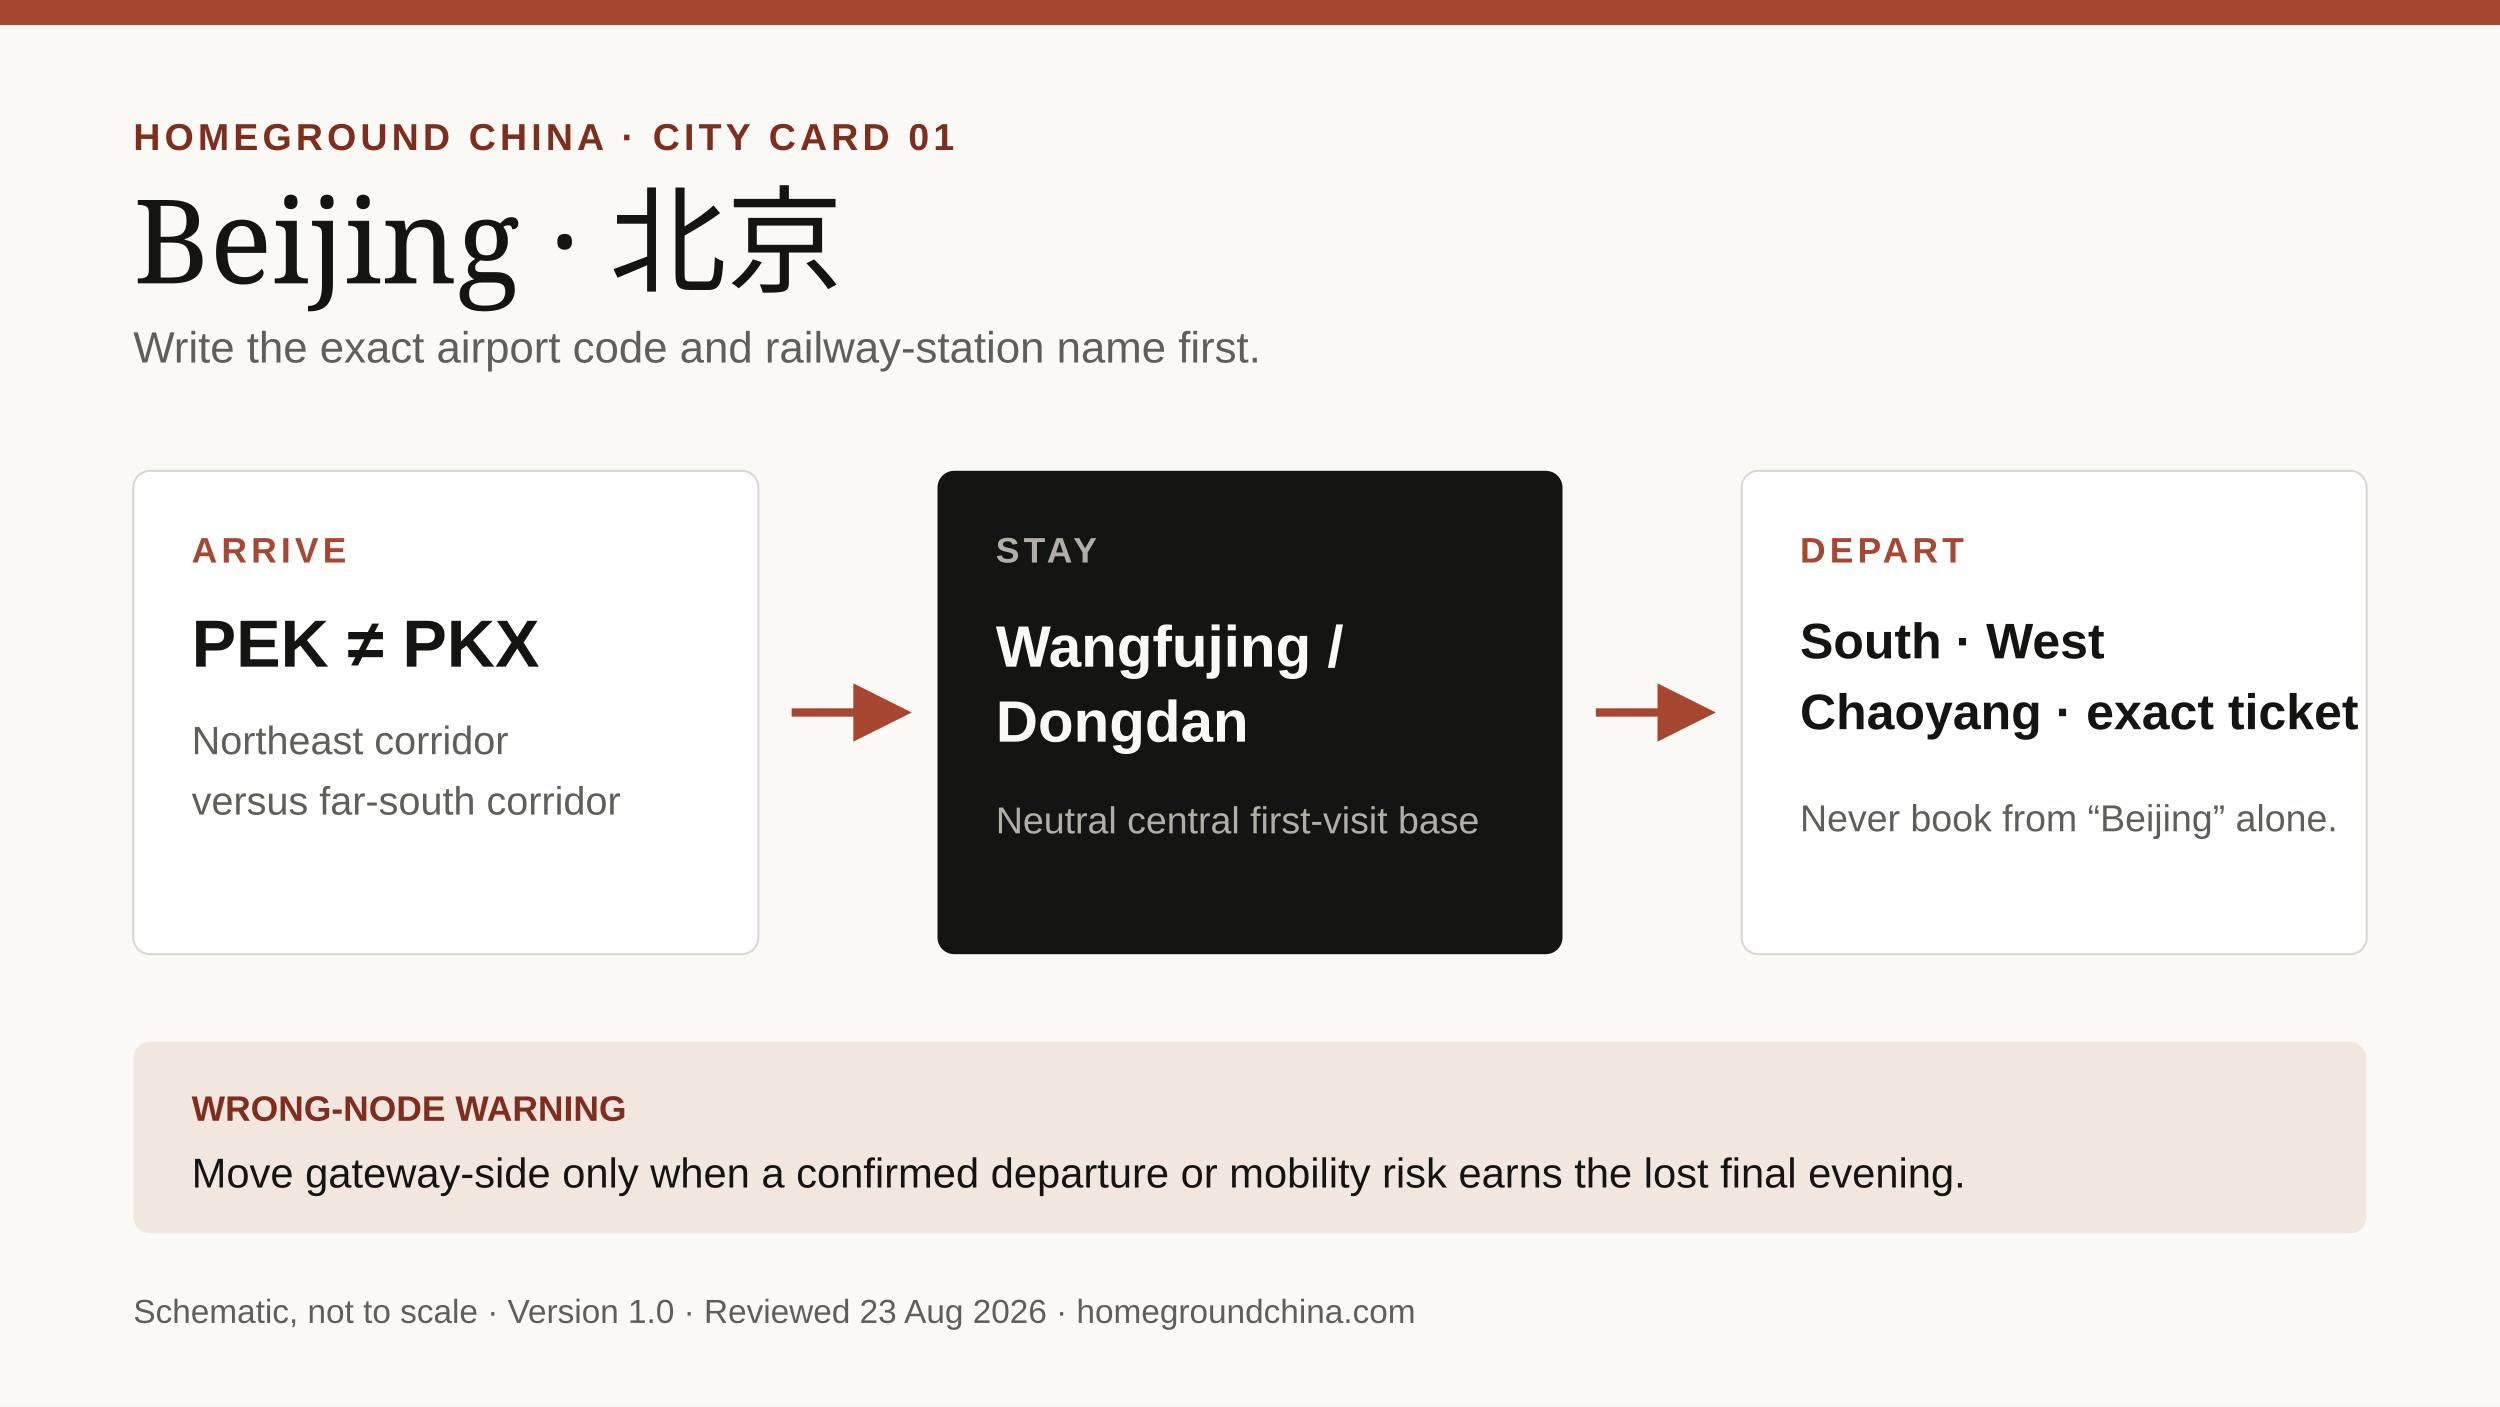
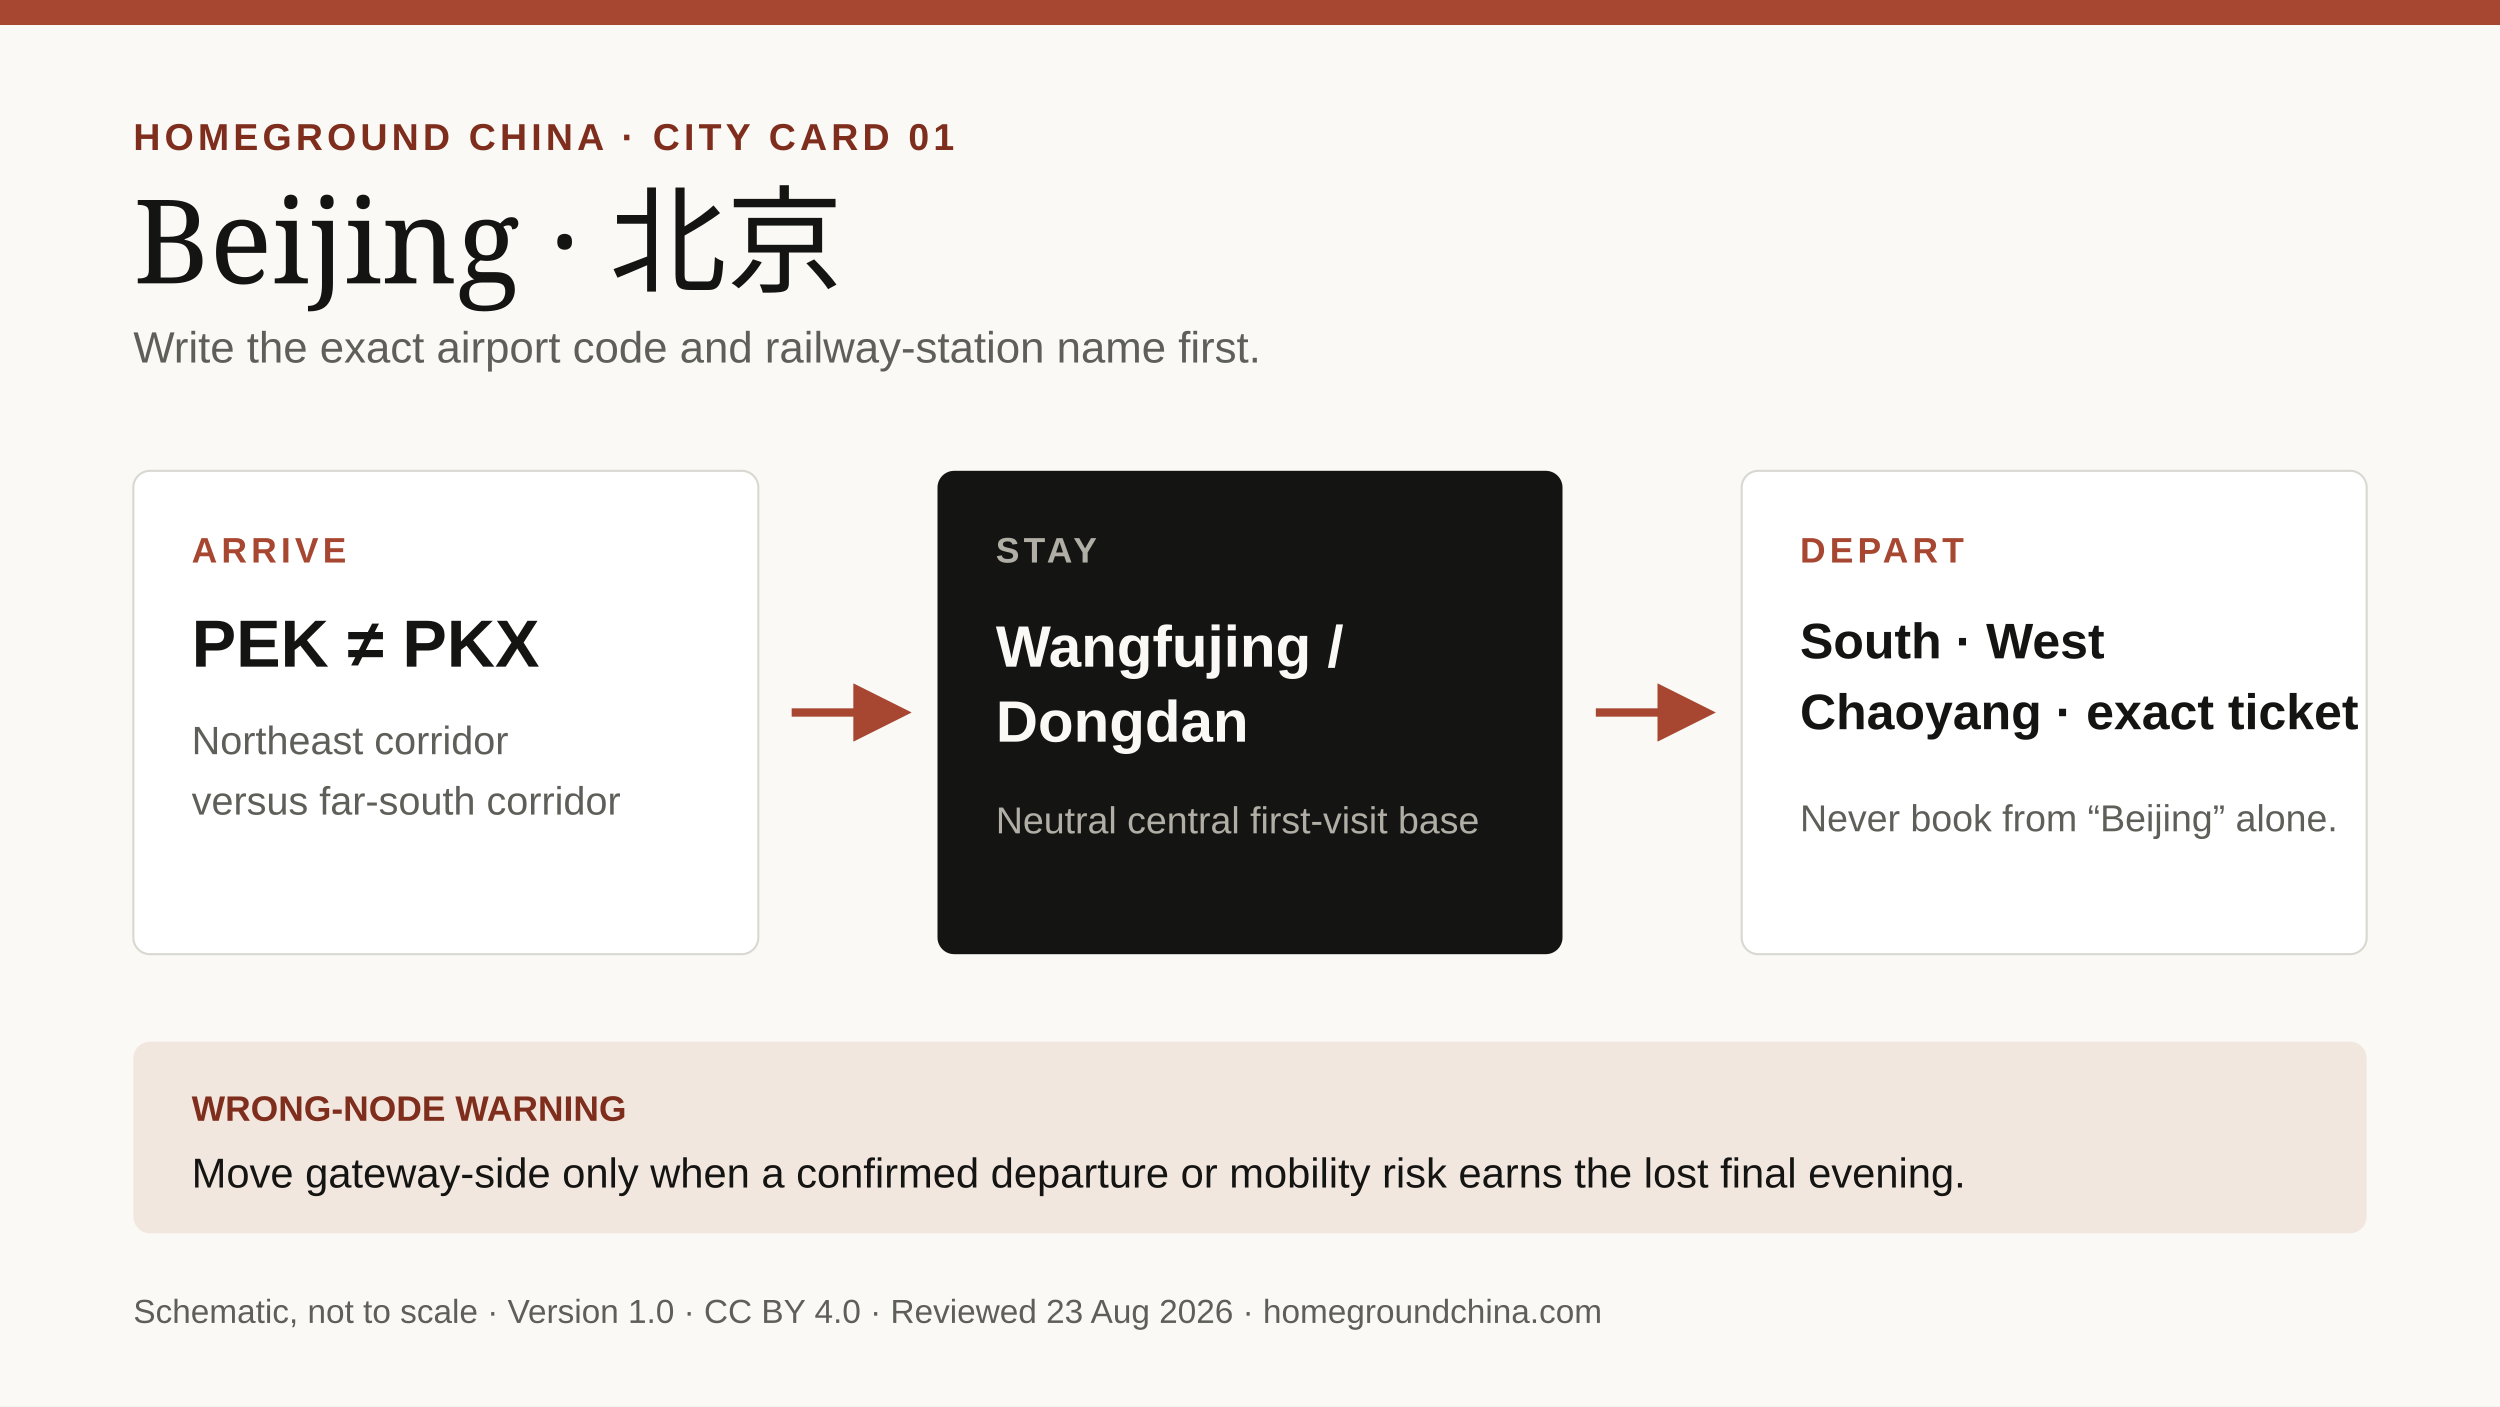
<svg xmlns="http://www.w3.org/2000/svg" width="1200" height="675" viewBox="0 0 1200 675" role="img" aria-labelledby="title desc">
  <defs>
    <marker id="a" viewBox="0 0 10 10" refX="8" refY="5" markerWidth="7" markerHeight="7" orient="auto">
      <path d="M0 0L10 5L0 10z" fill="#a74731" />
    </marker>
  </defs>
  <rect width="1200" height="675" fill="#faf9f5" />
  <rect width="1200" height="12" fill="#a74731" />
  <text x="64" y="72" fill="#7f2e1d" font-family="Arial, sans-serif" font-size="18" font-weight="700" letter-spacing="2">HOMEGROUND CHINA · CITY CARD 01</text>
  <text x="64" y="136" fill="#141413" font-family="Georgia, serif" font-size="56">Beijing · 北京</text>
  <text x="64" y="174" fill="#5f5f5a" font-family="Arial, sans-serif" font-size="21">Write the exact airport code and railway-station name first.</text>
  <g font-family="Arial, sans-serif">
    <rect x="64" y="226" width="300" height="232" rx="8" fill="#fff" stroke="#d8d8d1" />
    <text x="92" y="270" fill="#a74731" font-size="17" font-weight="700" letter-spacing="2">ARRIVE</text>
    <text x="92" y="320" fill="#141413" font-size="32" font-weight="700">PEK ≠ PKX</text>
    <text x="92" y="362" fill="#5f5f5a" font-size="19">Northeast corridor</text>
    <text x="92" y="391" fill="#5f5f5a" font-size="19">versus far-south corridor</text>
    <line x1="380" y1="342" x2="432" y2="342" stroke="#a74731" stroke-width="4" marker-end="url(#a)" />
    <rect x="450" y="226" width="300" height="232" rx="8" fill="#141413" />
    <text x="478" y="270" fill="#b0aea5" font-size="17" font-weight="700" letter-spacing="2">STAY</text>
    <text x="478" y="320" fill="#faf9f5" font-size="28" font-weight="700">Wangfujing /</text>
    <text x="478" y="356" fill="#faf9f5" font-size="28" font-weight="700">Dongdan</text>
    <text x="478" y="400" fill="#b0aea5" font-size="18">Neutral central first-visit base</text>
    <line x1="766" y1="342" x2="818" y2="342" stroke="#a74731" stroke-width="4" marker-end="url(#a)" />
    <rect x="836" y="226" width="300" height="232" rx="8" fill="#fff" stroke="#d8d8d1" />
    <text x="864" y="270" fill="#a74731" font-size="17" font-weight="700" letter-spacing="2">DEPART</text>
    <text x="864" y="316" fill="#141413" font-size="24" font-weight="700">South · West</text>
    <text x="864" y="350" fill="#141413" font-size="24" font-weight="700">Chaoyang · exact ticket</text>
    <text x="864" y="399" fill="#5f5f5a" font-size="18">Never book from “Beijing” alone.</text>
  </g>
  <rect x="64" y="500" width="1072" height="92" rx="8" fill="#f2e7de" />
  <text x="92" y="538" fill="#7f2e1d" font-family="Arial, sans-serif" font-size="17" font-weight="700">WRONG-NODE WARNING</text>
  <text x="92" y="570" fill="#141413" font-family="Arial, sans-serif" font-size="20">Move gateway-side only when a confirmed departure or mobility risk earns the lost final evening.</text>
-   <text x="64" y="635" fill="#5f5f5a" font-family="Arial, sans-serif" font-size="16">Schematic, not to scale · Version 1.0 · Reviewed 23 Aug 2026 · homegroundchina.com</text>
+   <text x="64" y="635" fill="#5f5f5a" font-family="Arial, sans-serif" font-size="16">Schematic, not to scale · Version 1.0 · CC BY 4.0 · Reviewed 23 Aug 2026 · homegroundchina.com</text>
</svg>
